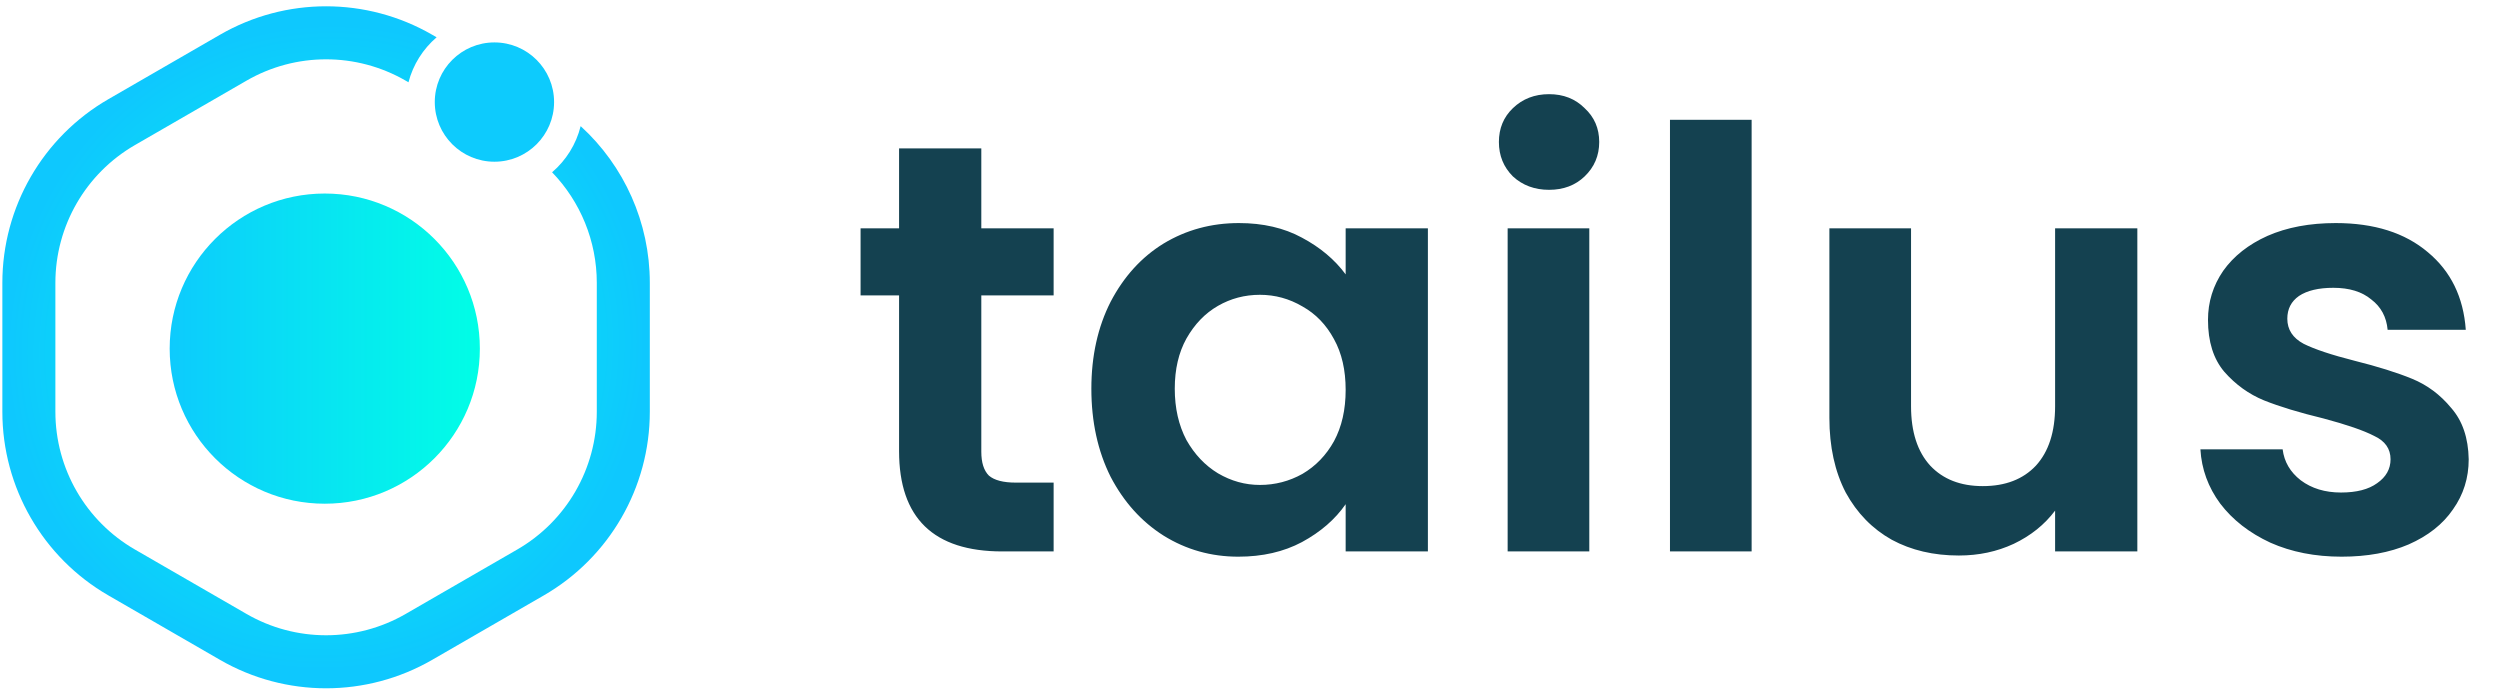
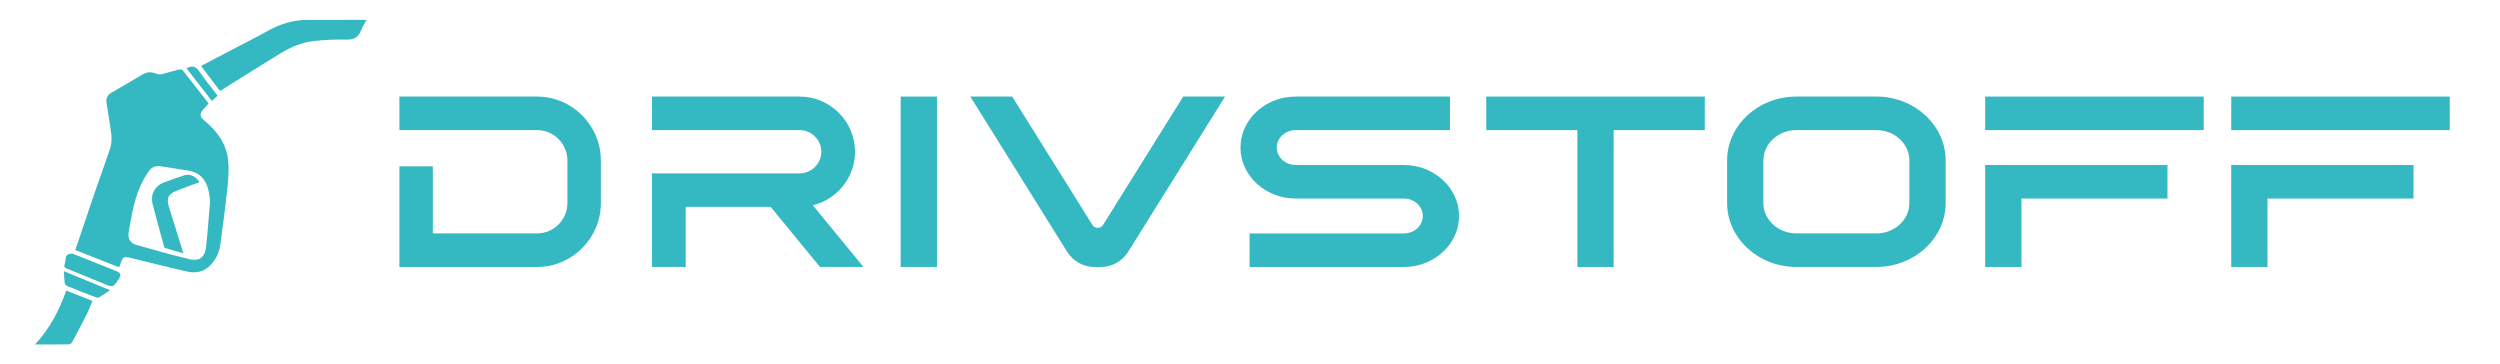
- <svg xmlns="http://www.w3.org/2000/svg" width="943" height="262" viewBox="0 0 943 262" fill="none">
-   <path fill-rule="evenodd" clip-rule="evenodd" d="M154.078 31.037L153 30.415C134.436 19.697 111.564 19.697 93 30.415L50.89 54.727C32.326 65.445 20.89 85.252 20.89 106.688V155.312C20.89 176.748 32.326 196.556 50.89 207.273L93 231.585C111.564 242.303 134.436 242.303 153 231.585L195.11 207.273C213.674 196.556 225.11 176.748 225.11 155.312V106.688C225.11 90.913 218.916 76.02 208.247 64.983C213.476 60.516 217.314 54.467 219.02 47.578C235.447 62.56 245.11 83.936 245.11 106.688V155.312C245.11 183.893 229.862 210.303 205.11 224.594L163 248.906C138.248 263.197 107.752 263.197 83 248.906L40.89 224.594C16.138 210.303 0.89 183.893 0.89 155.312V106.688C0.89 78.107 16.138 51.697 40.89 37.406L83 13.094C107.752 -1.197 138.248 -1.197 163 13.094L164.691 14.07C159.591 18.448 155.823 24.334 154.078 31.037Z" fill="url(#paint0_angular)" />
-   <path d="M64 131.5C64 99.191 90.191 73 122.5 73V73C154.809 73 181 99.191 181 131.5V131.5C181 163.809 154.809 190 122.5 190V190C90.191 190 64 163.809 64 131.5V131.5Z" fill="url(#paint1_linear)" />
-   <rect x="164" y="16" width="45" height="45" rx="22.5" fill="#0DCBFD" />
-   <path d="M370.149 111.42V170.38C370.149 174.487 371.103 177.493 373.009 179.4C375.063 181.16 378.436 182.04 383.129 182.04H397.429V208H378.069C352.109 208 339.129 195.387 339.129 170.16V111.42H324.609V86.12H339.129V55.98H370.149V86.12H397.429V111.42H370.149ZM411.662 146.62C411.662 134.3 414.082 123.373 418.922 113.84C423.909 104.307 430.582 96.973 438.942 91.84C447.449 86.707 456.909 84.14 467.322 84.14C476.416 84.14 484.336 85.973 491.082 89.64C497.976 93.307 503.476 97.927 507.582 103.5V86.12H538.602V208H507.582V190.18C503.622 195.9 498.122 200.667 491.082 204.48C484.189 208.147 476.196 209.98 467.102 209.98C456.836 209.98 447.449 207.34 438.942 202.06C430.582 196.78 423.909 189.373 418.922 179.84C414.082 170.16 411.662 159.087 411.662 146.62ZM507.582 147.06C507.582 139.58 506.116 133.2 503.182 127.92C500.249 122.493 496.289 118.387 491.302 115.6C486.316 112.667 480.962 111.2 475.242 111.2C469.522 111.2 464.242 112.593 459.402 115.38C454.562 118.167 450.602 122.273 447.522 127.7C444.589 132.98 443.122 139.287 443.122 146.62C443.122 153.953 444.589 160.407 447.522 165.98C450.602 171.407 454.562 175.587 459.402 178.52C464.389 181.453 469.669 182.92 475.242 182.92C480.962 182.92 486.316 181.527 491.302 178.74C496.289 175.807 500.249 171.7 503.182 166.42C506.116 160.993 507.582 154.54 507.582 147.06ZM584.304 71.6C578.877 71.6 574.331 69.913 570.664 66.54C567.144 63.02 565.384 58.693 565.384 53.56C565.384 48.427 567.144 44.173 570.664 40.8C574.331 37.28 578.877 35.52 584.304 35.52C589.731 35.52 594.204 37.28 597.724 40.8C601.391 44.173 603.224 48.427 603.224 53.56C603.224 58.693 601.391 63.02 597.724 66.54C594.204 69.913 589.731 71.6 584.304 71.6ZM599.484 86.12V208H568.684V86.12H599.484ZM660.714 45.2V208H629.914V45.2H660.714ZM806.205 86.12V208H775.185V192.6C771.225 197.88 766.018 202.06 759.565 205.14C753.258 208.073 746.365 209.54 738.885 209.54C729.352 209.54 720.918 207.56 713.585 203.6C706.252 199.493 700.458 193.553 696.205 185.78C692.098 177.86 690.045 168.473 690.045 157.62V86.12H720.845V153.22C720.845 162.9 723.265 170.38 728.105 175.66C732.945 180.793 739.545 183.36 747.905 183.36C756.412 183.36 763.085 180.793 767.925 175.66C772.765 170.38 775.185 162.9 775.185 153.22V86.12H806.205ZM883.234 209.98C873.261 209.98 864.314 208.22 856.394 204.7C848.474 201.033 842.167 196.12 837.474 189.96C832.927 183.8 830.434 176.98 829.994 169.5H861.014C861.601 174.193 863.874 178.08 867.834 181.16C871.941 184.24 877.001 185.78 883.014 185.78C888.881 185.78 893.427 184.607 896.654 182.26C900.027 179.913 901.714 176.907 901.714 173.24C901.714 169.28 899.661 166.347 895.554 164.44C891.594 162.387 885.214 160.187 876.414 157.84C867.321 155.64 859.841 153.367 853.974 151.02C848.254 148.673 843.267 145.08 839.014 140.24C834.907 135.4 832.854 128.873 832.854 120.66C832.854 113.913 834.761 107.753 838.574 102.18C842.534 96.607 848.107 92.207 855.294 88.98C862.627 85.753 871.207 84.14 881.034 84.14C895.554 84.14 907.141 87.807 915.794 95.14C924.447 102.327 929.214 112.08 930.094 124.4H900.614C900.174 119.56 898.121 115.747 894.454 112.96C890.934 110.027 886.167 108.56 880.154 108.56C874.581 108.56 870.254 109.587 867.174 111.64C864.241 113.693 862.774 116.553 862.774 120.22C862.774 124.327 864.827 127.48 868.934 129.68C873.041 131.733 879.421 133.86 888.074 136.06C896.874 138.26 904.134 140.533 909.854 142.88C915.574 145.227 920.487 148.893 924.594 153.88C928.847 158.72 931.047 165.173 931.194 173.24C931.194 180.28 929.214 186.587 925.254 192.16C921.441 197.733 915.867 202.133 908.534 205.36C901.347 208.44 892.914 209.98 883.234 209.98Z" fill="#144150" />
-   <defs>
-     <radialGradient id="paint0_angular" cx="0" cy="0" r="1" gradientUnits="userSpaceOnUse" gradientTransform="translate(123 131) rotate(-59.0352) scale(122.874 120.033)">
-       <stop stop-color="#01FEE6" />
-       <stop offset="1" stop-color="#0EC8FE" />
-     </radialGradient>
-     <linearGradient id="paint1_linear" x1="181" y1="131" x2="64" y2="131" gradientUnits="userSpaceOnUse">
-       <stop stop-color="#01FEE6" />
-       <stop offset="1" stop-color="#0DCBFD" />
-     </linearGradient>
-   </defs>
+ <svg xmlns="http://www.w3.org/2000/svg" version="1.1" id="Capa_1" x="0px" y="0px" viewBox="0 0 740.43 107.66" style="enable-background:new 0 0 740.43 107.66;" xml:space="preserve">
+   <style type="text/css">
+ 	.st0{fill:#34B8C1;}
+ </style>
+   <path class="st0" d="M214.45,51.35h22.37c3.52,0,6.44-2.91,6.44-6.41c0-3.51-2.92-6.41-6.44-6.41h-22.37h-11.37h-9.98V28.6h9.98  h6.44h27.3c9.03,0,16.42,7.35,16.42,16.34c0,7.64-5.34,14.1-12.5,15.86l14.99,18.26h-12.88l-14.6-17.79h-18.73h-6.44v17.79h-9.98  V61.28v-9.93h9.98H214.45z" />
+   <path class="st0" d="M277.49,28.6v50.47h-10.74V28.6H277.49z" />
+   <path class="st0" d="M159.07,28.6h-5.29h-5.66h-29.83v9.93h9.9h19.93h1.92h3.74h5.29c4.94,0,8.99,4.06,8.99,9.01v12.58  c0,4.96-4.04,9.01-8.99,9.01h-5.29h-5.66h-19.93V49.27h-9.9v29.8h29.83h5.66h5.29c10.39,0,18.89-8.52,18.89-18.94V47.54  C177.95,37.12,169.45,28.6,159.07,28.6z" />
+   <path class="st0" d="M310.5,45.75l13.04,20.86c0.73,1.17,2.43,1.17,3.16,0l13.02-20.86l6.2-9.93l4.51-7.22h12.4l-28.71,45.98  c-1.75,2.8-4.81,4.5-8.11,4.5h-1.83c-3.3,0-6.36-1.7-8.11-4.5L287.38,28.6h12.4l4.51,7.22L310.5,45.75z" />
+   <path class="st0" d="M415.8,69.14c3.05,0,5.55-2.28,5.59-5.09c0-0.03,0-0.05,0-0.08s0-0.05,0-0.08c-0.04-2.78-2.5-5.05-5.51-5.09  c-0.03,0-0.06,0-0.08,0h-7.87h-24.2c-8.98,0-16.33-6.8-16.33-15.1c0-6.49,4.49-12.06,10.74-14.18c1.75-0.59,3.63-0.92,5.59-0.92  h45.71v9.93h-8.06h-37.65c-3.05,0-5.55,2.29-5.59,5.09c0,0.03,0,0.05,0,0.08s0,0.05,0,0.08c0.04,2.78,2.5,5.05,5.51,5.09  c0.03,0,0.06,0,0.08,0h7.87l24.2,0c8.98,0,16.33,6.8,16.33,15.1c0,6.49-4.49,12.06-10.74,14.18c-1.75,0.59-3.63,0.92-5.59,0.92  h-45.71v-9.93h8.05H415.8z" />
+   <path class="st0" d="M504.91,38.53h-26.99v40.54h-10.74V38.53h-26.99V28.6h26.99h10.74h26.99V38.53z" />
+   <path class="st0" d="M576.25,47.54v12.58c0,10.42-9.22,18.94-20.49,18.94h-23.75c-11.27,0-20.49-8.52-20.49-18.94V47.54  c0-10.42,9.22-18.94,20.49-18.94h23.75C567.03,28.6,576.25,37.12,576.25,47.54z M555.76,69.14c5.36,0,9.75-4.06,9.75-9.01V47.54  c0-4.96-4.39-9.01-9.75-9.01h-23.75c-5.36,0-9.75,4.06-9.75,9.01v12.58c0,4.96,4.39,9.01,9.75,9.01H555.76z" />
+   <path class="st0" d="M587.96,28.6h64.72v9.93h-64.72V28.6z M587.96,58.8v20.27h10.74V58.8h43.24v-9.93h-8.96H598.7h-1.78h-8.96V58.8  z" />
+   <path class="st0" d="M660.83,28.6h64.72v9.93h-64.72V28.6z M660.83,58.8v20.27h10.74V58.8h43.24v-9.93h-8.96h-34.29h-1.78h-8.96  V58.8z" />
+   <g>
+     <path class="st0" d="M22.3,74.06c1.93-5.71,3.81-11.32,5.72-16.91c1.48-4.3,2.99-8.59,4.51-12.88c0.95-2.69,0.31-5.35-0.07-8.02   c-0.27-1.91-0.6-3.8-0.9-5.7c-0.21-1.34,0.2-2.39,1.42-3.09c3.08-1.78,6.16-3.55,9.2-5.39c1.42-0.86,2.76-0.83,4.23-0.2   c0.45,0.19,1.07,0.2,1.56,0.08c1.72-0.42,3.42-0.96,5.14-1.38c0.31-0.08,0.84,0.05,1.03,0.28c2.56,3.22,5.07,6.47,7.65,9.79   c-0.6,0.67-1.2,1.31-1.76,1.98c-0.91,1.1-0.8,2.04,0.32,2.95c3.76,3.07,6.63,6.78,7.2,11.72c0.3,2.62,0.12,5.34-0.16,7.98   c-0.61,5.78-1.38,11.54-2.15,17.3c-0.31,2.3-1.34,4.31-2.94,5.99c-2,2.09-4.49,2.44-7.18,1.81c-5.4-1.28-10.79-2.58-16.17-3.93   c-2.31-0.58-2.59-0.48-3.31,1.83c-0.09,0.27-0.21,0.54-0.35,0.89C30.95,77.45,26.66,75.77,22.3,74.06z M62.21,59.73   c-0.11-0.98-0.15-1.98-0.36-2.96c-0.73-3.43-2.6-5.75-6.28-6.27c-2.05-0.29-4.09-0.66-6.14-0.98c-3.77-0.6-4.43-0.76-6.84,3.55   c-2.71,4.85-3.51,10.25-4.48,15.6c-0.35,1.94,0.41,3.33,2.3,3.87c5.19,1.48,10.39,2.95,15.64,4.21c3.02,0.73,4.65-0.53,4.98-3.61   C61.52,68.7,61.83,64.22,62.21,59.73z" />
+     <path class="st0" d="M65.16,26.95c-1.89-2.5-3.71-4.91-5.61-7.42c2.53-1.33,4.95-2.6,7.36-3.86c4.2-2.2,8.43-4.33,12.58-6.62   c3.58-1.98,7.35-3.13,11.43-3.15c5.81-0.03,11.63-0.01,17.66-0.01c-0.57,1.04-1.24,1.97-1.61,3.01c-0.78,2.2-2.21,2.9-4.51,2.83   c-3.14-0.09-6.3,0.08-9.43,0.41c-3.62,0.39-6.95,1.82-10.03,3.7C77.06,19.45,71.18,23.19,65.16,26.95z" />
+     <path class="st0" d="M19.61,86.07c2.59,1.02,5.12,2.01,7.78,3.05c-0.57,1.35-1.03,2.64-1.64,3.85c-1.41,2.8-2.89,5.58-4.37,8.34   c-0.16,0.3-0.57,0.67-0.86,0.68c-3.28,0.05-6.57,0.03-10.15,0.03C14.74,97.32,17.53,91.97,19.61,86.07z" />
+     <path class="st0" d="M21.26,75.08c0.24,0.08,0.56,0.17,0.86,0.29c4.08,1.62,8.17,3.25,12.25,4.88c1.44,0.58,1.62,1.15,0.77,2.42   c-1.66,2.49-1.66,2.49-4.38,1.37c-3.65-1.5-7.3-3.02-10.96-4.5c-0.62-0.25-0.9-0.52-0.67-1.22c0.18-0.56,0.29-1.16,0.31-1.74   C19.49,75.42,20.32,75.26,21.26,75.08z" />
+     <path class="st0" d="M32.6,85.96c-1.23,0.8-2.22,1.48-3.25,2.09c-0.23,0.14-0.65,0.12-0.92,0.01c-2.86-1.09-5.72-2.2-8.55-3.36   c-0.32-0.13-0.67-0.59-0.72-0.93c-0.15-1.05-0.16-2.12-0.24-3.44C23.5,82.22,27.9,84.03,32.6,85.96z" />
+     <path class="st0" d="M55.25,20.25c1.92-1.15,2.95-0.34,3.98,1.17c1.6,2.35,3.42,4.56,5.22,6.91c-0.55,0.51-1.07,1-1.69,1.57   C60.22,26.63,57.73,23.43,55.25,20.25z" />
+     <path class="st0" d="M59.05,53.94c-2.28,0.86-4.5,1.68-6.7,2.53c-2.59,1.01-3.13,2.24-2.28,4.95c1.4,4.44,2.77,8.88,4.24,13.6   c-1.93-0.55-3.68-1.03-5.42-1.57c-0.19-0.06-0.31-0.47-0.38-0.74c-1.11-4.06-2.24-8.12-3.29-12.2c-0.76-2.94,0.63-5.49,3.49-6.54   c1.87-0.69,3.76-1.33,5.65-1.99C56.15,51.37,57.99,52.11,59.05,53.94z" />
+   </g>
</svg>
